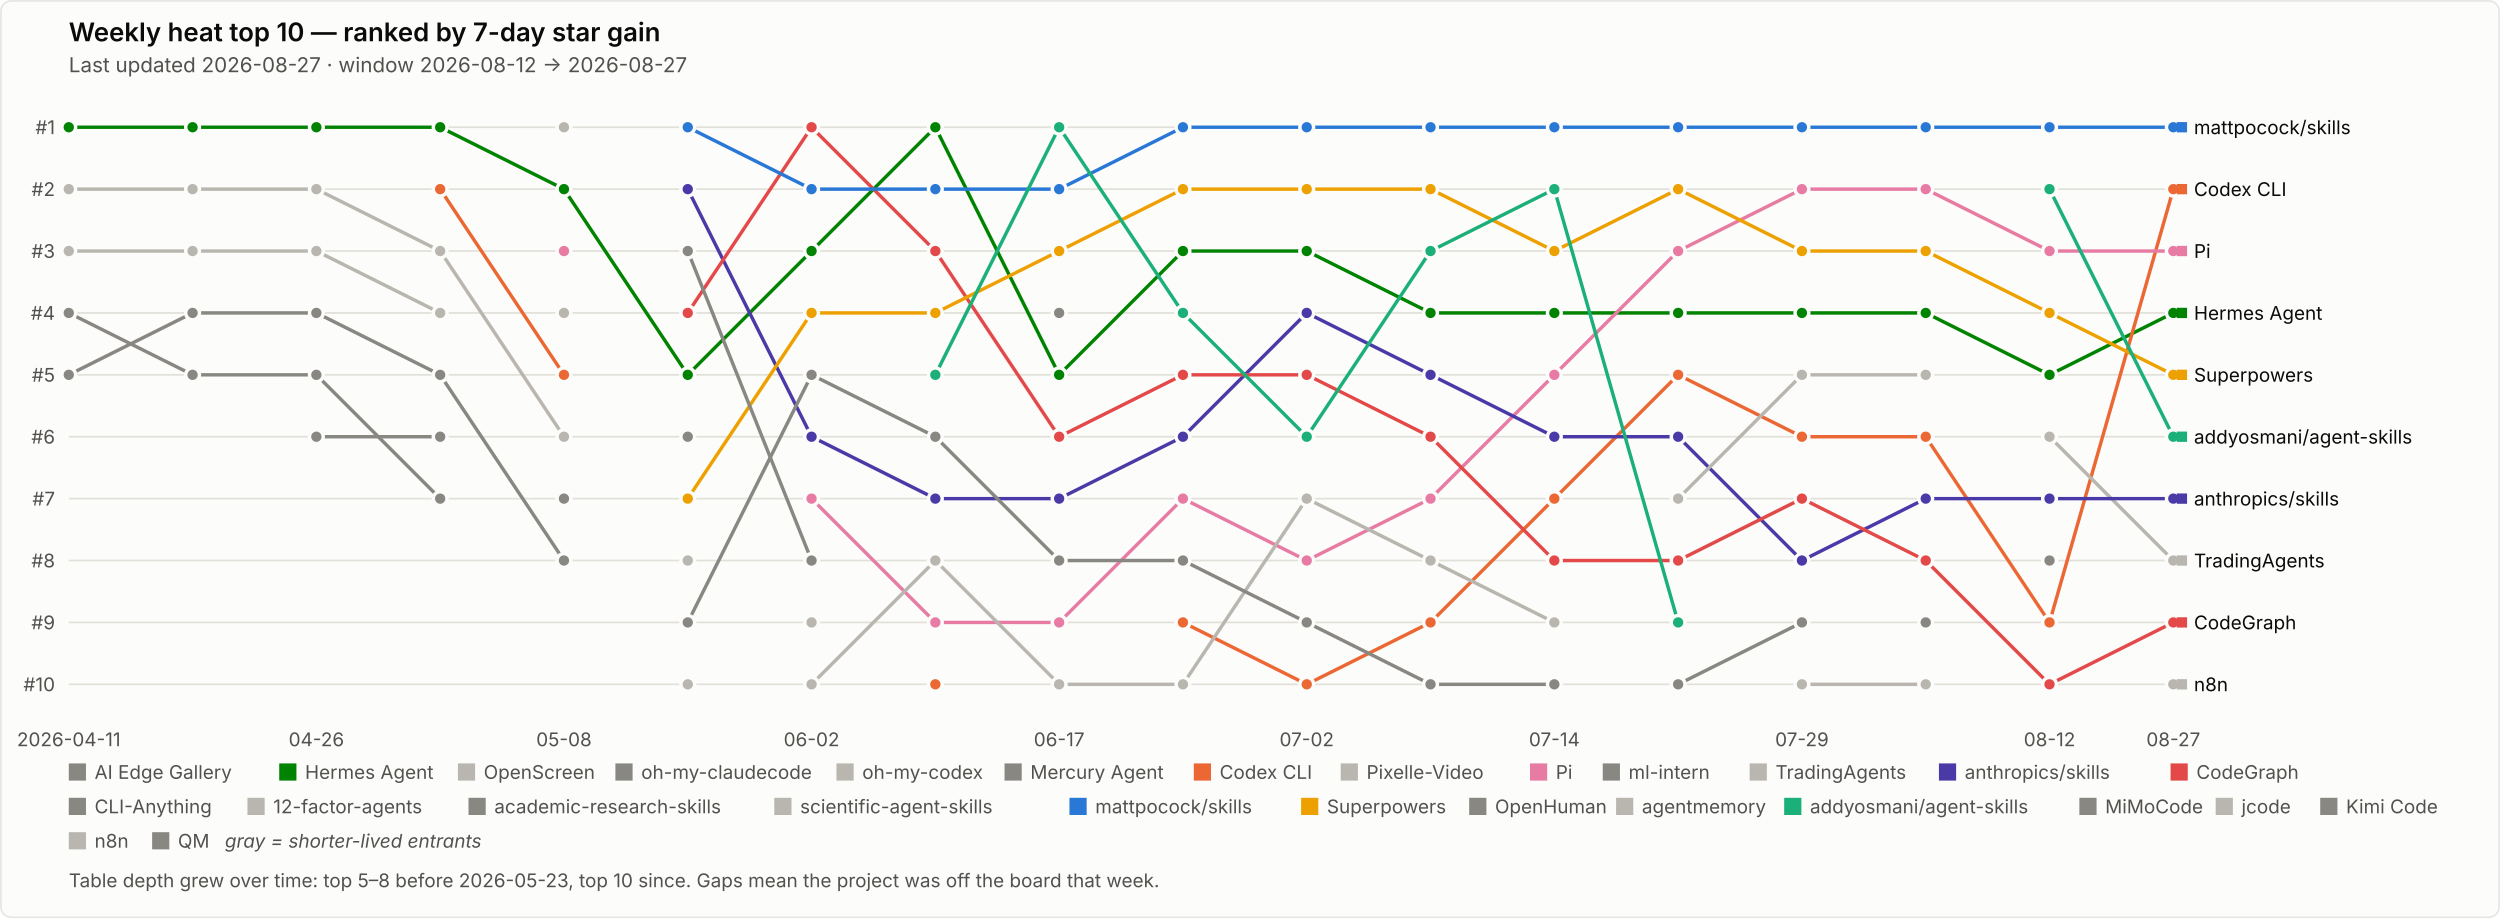
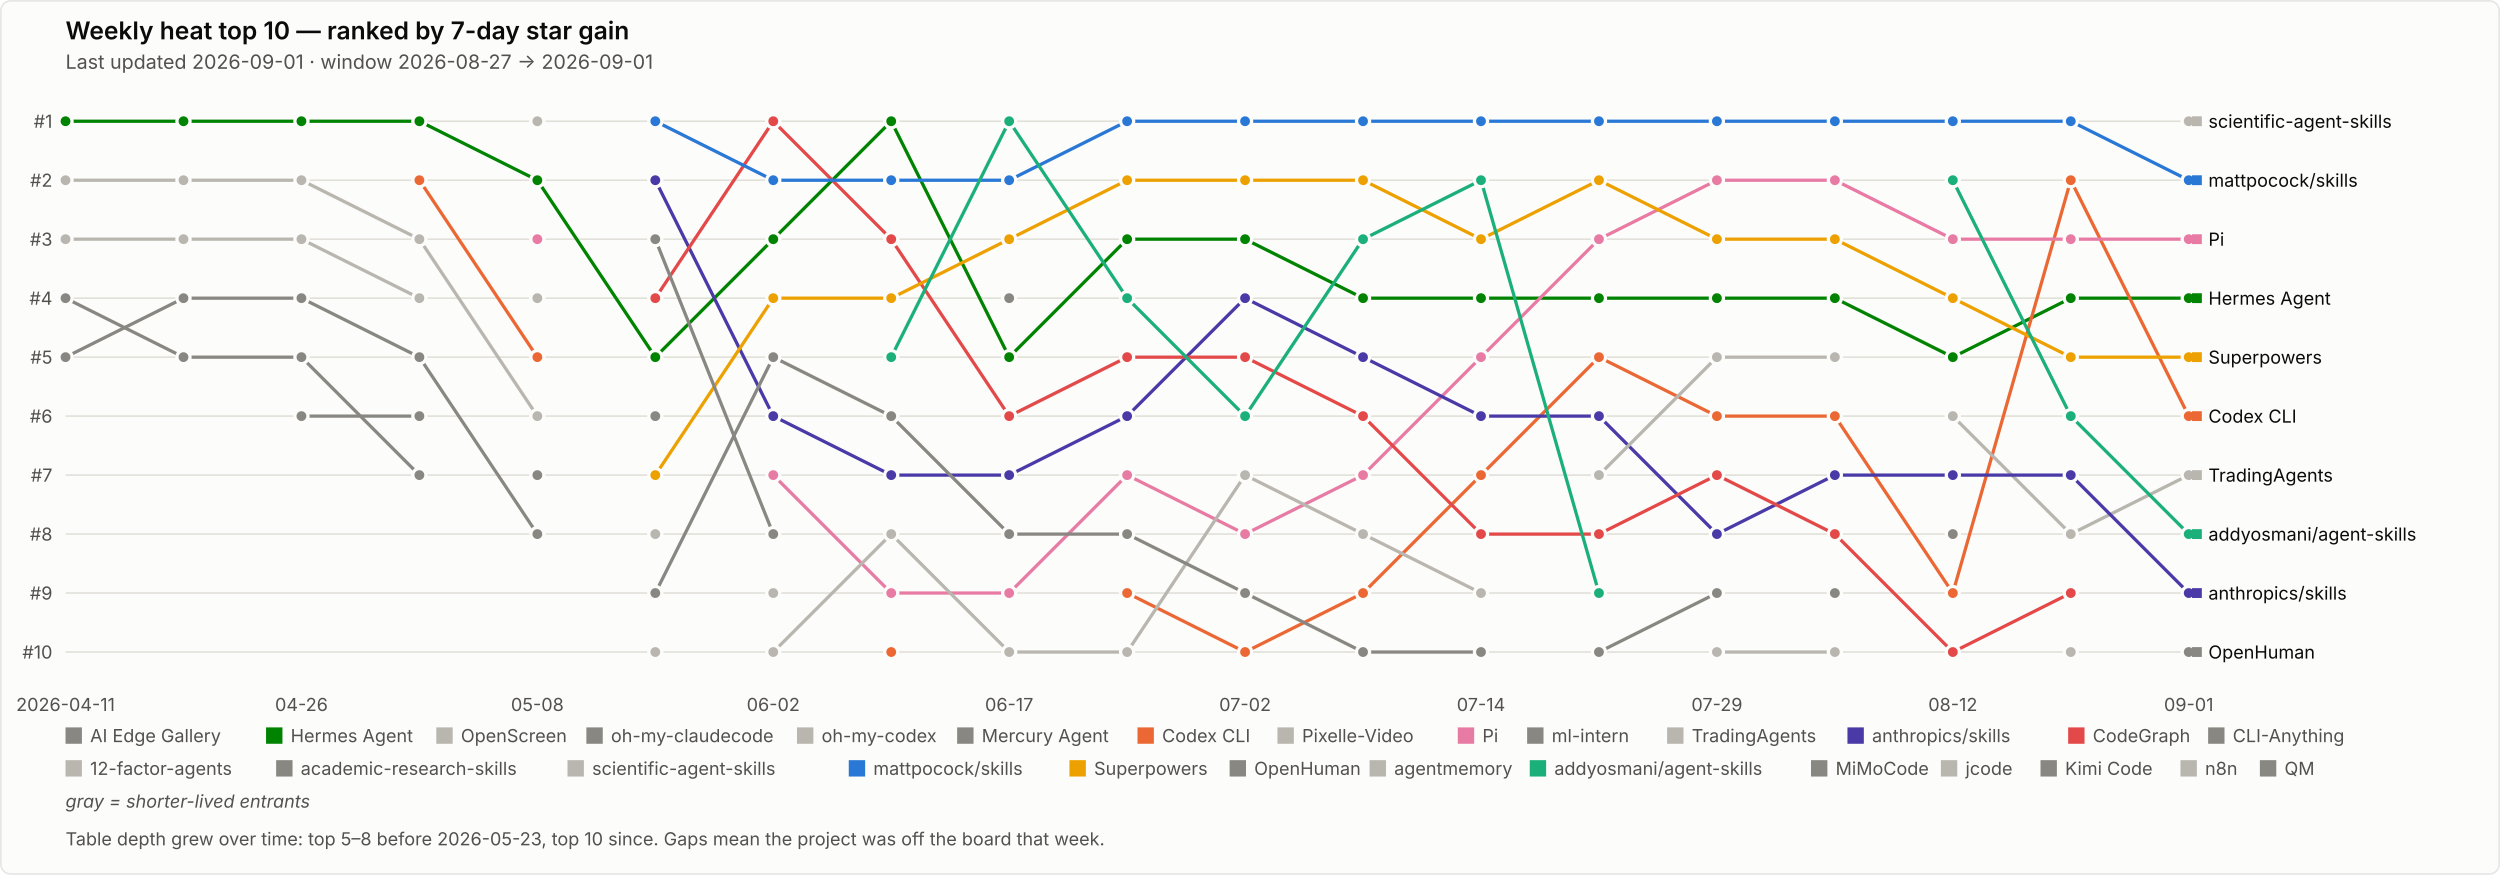
- <svg xmlns="http://www.w3.org/2000/svg" width="1454" height="534" viewBox="0 0 1454 534" font-family="system-ui, -apple-system, sans-serif">
-   <rect x="0.5" y="0.5" width="1453" height="533" fill="#fcfcfb" stroke="rgba(11,11,11,0.10)" rx="6" />
+ <svg xmlns="http://www.w3.org/2000/svg" width="1526" height="534" viewBox="0 0 1526 534" font-family="system-ui, -apple-system, sans-serif">
+   <rect x="0.5" y="0.5" width="1525" height="533" fill="#fcfcfb" stroke="rgba(11,11,11,0.10)" rx="6" />
  <text x="40" y="24" font-size="15" font-weight="600" fill="#0b0b0b">Weekly heat top 10 — ranked by 7-day star gain</text>
-   <text x="40" y="42" font-size="12" fill="#52514e">Last updated 2026-08-27 · window 2026-08-12 → 2026-08-27</text>
-   <line x1="40" y1="74.0" x2="1264" y2="74.0" stroke="#e1e0d9" stroke-width="1" />
+   <text x="40" y="42" font-size="12" fill="#52514e">Last updated 2026-09-01 · window 2026-08-27 → 2026-09-01</text>
+   <line x1="40" y1="74.0" x2="1336" y2="74.0" stroke="#e1e0d9" stroke-width="1" />
  <text x="32" y="78.0" font-size="11" fill="#52514e" text-anchor="end">#1</text>
-   <line x1="40" y1="110.0" x2="1264" y2="110.0" stroke="#e1e0d9" stroke-width="1" />
+   <line x1="40" y1="110.0" x2="1336" y2="110.0" stroke="#e1e0d9" stroke-width="1" />
  <text x="32" y="114.0" font-size="11" fill="#52514e" text-anchor="end">#2</text>
-   <line x1="40" y1="146.0" x2="1264" y2="146.0" stroke="#e1e0d9" stroke-width="1" />
+   <line x1="40" y1="146.0" x2="1336" y2="146.0" stroke="#e1e0d9" stroke-width="1" />
  <text x="32" y="150.0" font-size="11" fill="#52514e" text-anchor="end">#3</text>
-   <line x1="40" y1="182.0" x2="1264" y2="182.0" stroke="#e1e0d9" stroke-width="1" />
+   <line x1="40" y1="182.0" x2="1336" y2="182.0" stroke="#e1e0d9" stroke-width="1" />
  <text x="32" y="186.0" font-size="11" fill="#52514e" text-anchor="end">#4</text>
-   <line x1="40" y1="218.0" x2="1264" y2="218.0" stroke="#e1e0d9" stroke-width="1" />
+   <line x1="40" y1="218.0" x2="1336" y2="218.0" stroke="#e1e0d9" stroke-width="1" />
  <text x="32" y="222.0" font-size="11" fill="#52514e" text-anchor="end">#5</text>
-   <line x1="40" y1="254.0" x2="1264" y2="254.0" stroke="#e1e0d9" stroke-width="1" />
+   <line x1="40" y1="254.0" x2="1336" y2="254.0" stroke="#e1e0d9" stroke-width="1" />
  <text x="32" y="258.0" font-size="11" fill="#52514e" text-anchor="end">#6</text>
-   <line x1="40" y1="290.0" x2="1264" y2="290.0" stroke="#e1e0d9" stroke-width="1" />
+   <line x1="40" y1="290.0" x2="1336" y2="290.0" stroke="#e1e0d9" stroke-width="1" />
  <text x="32" y="294.0" font-size="11" fill="#52514e" text-anchor="end">#7</text>
-   <line x1="40" y1="326.0" x2="1264" y2="326.0" stroke="#e1e0d9" stroke-width="1" />
+   <line x1="40" y1="326.0" x2="1336" y2="326.0" stroke="#e1e0d9" stroke-width="1" />
  <text x="32" y="330.0" font-size="11" fill="#52514e" text-anchor="end">#8</text>
-   <line x1="40" y1="362.0" x2="1264" y2="362.0" stroke="#e1e0d9" stroke-width="1" />
+   <line x1="40" y1="362.0" x2="1336" y2="362.0" stroke="#e1e0d9" stroke-width="1" />
  <text x="32" y="366.0" font-size="11" fill="#52514e" text-anchor="end">#9</text>
-   <line x1="40" y1="398.0" x2="1264" y2="398.0" stroke="#e1e0d9" stroke-width="1" />
+   <line x1="40" y1="398.0" x2="1336" y2="398.0" stroke="#e1e0d9" stroke-width="1" />
  <text x="32" y="402.0" font-size="11" fill="#52514e" text-anchor="end">#10</text>
  <text x="40" y="434" font-size="11" fill="#52514e" text-anchor="middle">2026-04-11</text>
  <text x="184" y="434" font-size="11" fill="#52514e" text-anchor="middle">04-26</text>
  <text x="328" y="434" font-size="11" fill="#52514e" text-anchor="middle">05-08</text>
  <text x="472" y="434" font-size="11" fill="#52514e" text-anchor="middle">06-02</text>
  <text x="616" y="434" font-size="11" fill="#52514e" text-anchor="middle">06-17</text>
  <text x="760" y="434" font-size="11" fill="#52514e" text-anchor="middle">07-02</text>
  <text x="904" y="434" font-size="11" fill="#52514e" text-anchor="middle">07-14</text>
  <text x="1048" y="434" font-size="11" fill="#52514e" text-anchor="middle">07-29</text>
  <text x="1192" y="434" font-size="11" fill="#52514e" text-anchor="middle">08-12</text>
-   <text x="1264" y="434" font-size="11" fill="#52514e" text-anchor="middle">08-27</text>
+   <text x="1336" y="434" font-size="11" fill="#52514e" text-anchor="middle">09-01</text>
  <polyline points="40,182.0 112,218.0 184,218.0 256,290.0" fill="none" stroke="#898781" stroke-width="2" stroke-linecap="round" stroke-linejoin="round" />
  <circle cx="40" cy="182.0" r="4" fill="#898781" stroke="#fcfcfb" stroke-width="2" />
  <circle cx="112" cy="218.0" r="4" fill="#898781" stroke="#fcfcfb" stroke-width="2" />
  <circle cx="184" cy="218.0" r="4" fill="#898781" stroke="#fcfcfb" stroke-width="2" />
  <circle cx="256" cy="290.0" r="4" fill="#898781" stroke="#fcfcfb" stroke-width="2" />
-   <polyline points="40,74.0 112,74.0 184,74.0 256,74.0 328,110.0 400,218.0 472,146.0 544,74.0 616,218.0 688,146.0 760,146.0 832,182.0 904,182.0 976,182.0 1048,182.0 1120,182.0 1192,218.0 1264,182.0" fill="none" stroke="#008300" stroke-width="2" stroke-linecap="round" stroke-linejoin="round" />
+   <polyline points="40,74.0 112,74.0 184,74.0 256,74.0 328,110.0 400,218.0 472,146.0 544,74.0 616,218.0 688,146.0 760,146.0 832,182.0 904,182.0 976,182.0 1048,182.0 1120,182.0 1192,218.0 1264,182.0 1336,182.0" fill="none" stroke="#008300" stroke-width="2" stroke-linecap="round" stroke-linejoin="round" />
  <circle cx="40" cy="74.0" r="4" fill="#008300" stroke="#fcfcfb" stroke-width="2" />
  <circle cx="112" cy="74.0" r="4" fill="#008300" stroke="#fcfcfb" stroke-width="2" />
  <circle cx="184" cy="74.0" r="4" fill="#008300" stroke="#fcfcfb" stroke-width="2" />
  <circle cx="256" cy="74.0" r="4" fill="#008300" stroke="#fcfcfb" stroke-width="2" />
  <circle cx="328" cy="110.0" r="4" fill="#008300" stroke="#fcfcfb" stroke-width="2" />
  <circle cx="400" cy="218.0" r="4" fill="#008300" stroke="#fcfcfb" stroke-width="2" />
  <circle cx="472" cy="146.0" r="4" fill="#008300" stroke="#fcfcfb" stroke-width="2" />
  <circle cx="544" cy="74.0" r="4" fill="#008300" stroke="#fcfcfb" stroke-width="2" />
  <circle cx="616" cy="218.0" r="4" fill="#008300" stroke="#fcfcfb" stroke-width="2" />
  <circle cx="688" cy="146.0" r="4" fill="#008300" stroke="#fcfcfb" stroke-width="2" />
  <circle cx="760" cy="146.0" r="4" fill="#008300" stroke="#fcfcfb" stroke-width="2" />
  <circle cx="832" cy="182.0" r="4" fill="#008300" stroke="#fcfcfb" stroke-width="2" />
  <circle cx="904" cy="182.0" r="4" fill="#008300" stroke="#fcfcfb" stroke-width="2" />
  <circle cx="976" cy="182.0" r="4" fill="#008300" stroke="#fcfcfb" stroke-width="2" />
  <circle cx="1048" cy="182.0" r="4" fill="#008300" stroke="#fcfcfb" stroke-width="2" />
  <circle cx="1120" cy="182.0" r="4" fill="#008300" stroke="#fcfcfb" stroke-width="2" />
  <circle cx="1192" cy="218.0" r="4" fill="#008300" stroke="#fcfcfb" stroke-width="2" />
  <circle cx="1264" cy="182.0" r="4" fill="#008300" stroke="#fcfcfb" stroke-width="2" />
+   <circle cx="1336" cy="182.0" r="4" fill="#008300" stroke="#fcfcfb" stroke-width="2" />
  <polyline points="40,110.0 112,110.0 184,110.0 256,146.0 328,254.0" fill="none" stroke="#b8b6ae" stroke-width="2" stroke-linecap="round" stroke-linejoin="round" />
  <circle cx="40" cy="110.0" r="4" fill="#b8b6ae" stroke="#fcfcfb" stroke-width="2" />
  <circle cx="112" cy="110.0" r="4" fill="#b8b6ae" stroke="#fcfcfb" stroke-width="2" />
  <circle cx="184" cy="110.0" r="4" fill="#b8b6ae" stroke="#fcfcfb" stroke-width="2" />
  <circle cx="256" cy="146.0" r="4" fill="#b8b6ae" stroke="#fcfcfb" stroke-width="2" />
  <circle cx="328" cy="254.0" r="4" fill="#b8b6ae" stroke="#fcfcfb" stroke-width="2" />
  <polyline points="40,218.0 112,182.0 184,182.0 256,218.0 328,326.0" fill="none" stroke="#898781" stroke-width="2" stroke-linecap="round" stroke-linejoin="round" />
  <circle cx="40" cy="218.0" r="4" fill="#898781" stroke="#fcfcfb" stroke-width="2" />
  <circle cx="112" cy="182.0" r="4" fill="#898781" stroke="#fcfcfb" stroke-width="2" />
  <circle cx="184" cy="182.0" r="4" fill="#898781" stroke="#fcfcfb" stroke-width="2" />
  <circle cx="256" cy="218.0" r="4" fill="#898781" stroke="#fcfcfb" stroke-width="2" />
  <circle cx="328" cy="326.0" r="4" fill="#898781" stroke="#fcfcfb" stroke-width="2" />
  <polyline points="40,146.0 112,146.0 184,146.0 256,182.0" fill="none" stroke="#b8b6ae" stroke-width="2" stroke-linecap="round" stroke-linejoin="round" />
  <circle cx="40" cy="146.0" r="4" fill="#b8b6ae" stroke="#fcfcfb" stroke-width="2" />
  <circle cx="112" cy="146.0" r="4" fill="#b8b6ae" stroke="#fcfcfb" stroke-width="2" />
  <circle cx="184" cy="146.0" r="4" fill="#b8b6ae" stroke="#fcfcfb" stroke-width="2" />
  <circle cx="256" cy="182.0" r="4" fill="#b8b6ae" stroke="#fcfcfb" stroke-width="2" />
  <polyline points="184,254.0 256,254.0" fill="none" stroke="#898781" stroke-width="2" stroke-linecap="round" stroke-linejoin="round" />
  <circle cx="184" cy="254.0" r="4" fill="#898781" stroke="#fcfcfb" stroke-width="2" />
  <circle cx="256" cy="254.0" r="4" fill="#898781" stroke="#fcfcfb" stroke-width="2" />
  <polyline points="256,110.0 328,218.0" fill="none" stroke="#eb6834" stroke-width="2" stroke-linecap="round" stroke-linejoin="round" />
  <circle cx="256" cy="110.0" r="4" fill="#eb6834" stroke="#fcfcfb" stroke-width="2" />
  <circle cx="328" cy="218.0" r="4" fill="#eb6834" stroke="#fcfcfb" stroke-width="2" />
  <circle cx="544" cy="398.0" r="4" fill="#eb6834" stroke="#fcfcfb" stroke-width="2" />
-   <polyline points="688,362.0 760,398.0 832,362.0 904,290.0 976,218.0 1048,254.0 1120,254.0 1192,362.0 1264,110.0" fill="none" stroke="#eb6834" stroke-width="2" stroke-linecap="round" stroke-linejoin="round" />
+   <polyline points="688,362.0 760,398.0 832,362.0 904,290.0 976,218.0 1048,254.0 1120,254.0 1192,362.0 1264,110.0 1336,254.0" fill="none" stroke="#eb6834" stroke-width="2" stroke-linecap="round" stroke-linejoin="round" />
  <circle cx="688" cy="362.0" r="4" fill="#eb6834" stroke="#fcfcfb" stroke-width="2" />
  <circle cx="760" cy="398.0" r="4" fill="#eb6834" stroke="#fcfcfb" stroke-width="2" />
  <circle cx="832" cy="362.0" r="4" fill="#eb6834" stroke="#fcfcfb" stroke-width="2" />
  <circle cx="904" cy="290.0" r="4" fill="#eb6834" stroke="#fcfcfb" stroke-width="2" />
  <circle cx="976" cy="218.0" r="4" fill="#eb6834" stroke="#fcfcfb" stroke-width="2" />
  <circle cx="1048" cy="254.0" r="4" fill="#eb6834" stroke="#fcfcfb" stroke-width="2" />
  <circle cx="1120" cy="254.0" r="4" fill="#eb6834" stroke="#fcfcfb" stroke-width="2" />
  <circle cx="1192" cy="362.0" r="4" fill="#eb6834" stroke="#fcfcfb" stroke-width="2" />
  <circle cx="1264" cy="110.0" r="4" fill="#eb6834" stroke="#fcfcfb" stroke-width="2" />
+   <circle cx="1336" cy="254.0" r="4" fill="#eb6834" stroke="#fcfcfb" stroke-width="2" />
  <circle cx="328" cy="182.0" r="4" fill="#b8b6ae" stroke="#fcfcfb" stroke-width="2" />
  <circle cx="328" cy="146.0" r="4" fill="#e87ba4" stroke="#fcfcfb" stroke-width="2" />
-   <polyline points="472,290.0 544,362.0 616,362.0 688,290.0 760,326.0 832,290.0 904,218.0 976,146.0 1048,110.0 1120,110.0 1192,146.0 1264,146.0" fill="none" stroke="#e87ba4" stroke-width="2" stroke-linecap="round" stroke-linejoin="round" />
+   <polyline points="472,290.0 544,362.0 616,362.0 688,290.0 760,326.0 832,290.0 904,218.0 976,146.0 1048,110.0 1120,110.0 1192,146.0 1264,146.0 1336,146.0" fill="none" stroke="#e87ba4" stroke-width="2" stroke-linecap="round" stroke-linejoin="round" />
  <circle cx="472" cy="290.0" r="4" fill="#e87ba4" stroke="#fcfcfb" stroke-width="2" />
  <circle cx="544" cy="362.0" r="4" fill="#e87ba4" stroke="#fcfcfb" stroke-width="2" />
  <circle cx="616" cy="362.0" r="4" fill="#e87ba4" stroke="#fcfcfb" stroke-width="2" />
  <circle cx="688" cy="290.0" r="4" fill="#e87ba4" stroke="#fcfcfb" stroke-width="2" />
  <circle cx="760" cy="326.0" r="4" fill="#e87ba4" stroke="#fcfcfb" stroke-width="2" />
  <circle cx="832" cy="290.0" r="4" fill="#e87ba4" stroke="#fcfcfb" stroke-width="2" />
  <circle cx="904" cy="218.0" r="4" fill="#e87ba4" stroke="#fcfcfb" stroke-width="2" />
  <circle cx="976" cy="146.0" r="4" fill="#e87ba4" stroke="#fcfcfb" stroke-width="2" />
  <circle cx="1048" cy="110.0" r="4" fill="#e87ba4" stroke="#fcfcfb" stroke-width="2" />
  <circle cx="1120" cy="110.0" r="4" fill="#e87ba4" stroke="#fcfcfb" stroke-width="2" />
  <circle cx="1192" cy="146.0" r="4" fill="#e87ba4" stroke="#fcfcfb" stroke-width="2" />
  <circle cx="1264" cy="146.0" r="4" fill="#e87ba4" stroke="#fcfcfb" stroke-width="2" />
+   <circle cx="1336" cy="146.0" r="4" fill="#e87ba4" stroke="#fcfcfb" stroke-width="2" />
  <circle cx="328" cy="290.0" r="4" fill="#898781" stroke="#fcfcfb" stroke-width="2" />
  <circle cx="328" cy="74.0" r="4" fill="#b8b6ae" stroke="#fcfcfb" stroke-width="2" />
  <polyline points="472,398.0 544,326.0 616,398.0 688,398.0 760,290.0 832,326.0 904,362.0" fill="none" stroke="#b8b6ae" stroke-width="2" stroke-linecap="round" stroke-linejoin="round" />
  <circle cx="472" cy="398.0" r="4" fill="#b8b6ae" stroke="#fcfcfb" stroke-width="2" />
  <circle cx="544" cy="326.0" r="4" fill="#b8b6ae" stroke="#fcfcfb" stroke-width="2" />
  <circle cx="616" cy="398.0" r="4" fill="#b8b6ae" stroke="#fcfcfb" stroke-width="2" />
  <circle cx="688" cy="398.0" r="4" fill="#b8b6ae" stroke="#fcfcfb" stroke-width="2" />
  <circle cx="760" cy="290.0" r="4" fill="#b8b6ae" stroke="#fcfcfb" stroke-width="2" />
  <circle cx="832" cy="326.0" r="4" fill="#b8b6ae" stroke="#fcfcfb" stroke-width="2" />
  <circle cx="904" cy="362.0" r="4" fill="#b8b6ae" stroke="#fcfcfb" stroke-width="2" />
-   <polyline points="1192,254.0 1264,326.0" fill="none" stroke="#b8b6ae" stroke-width="2" stroke-linecap="round" stroke-linejoin="round" />
+   <polyline points="1192,254.0 1264,326.0 1336,290.0" fill="none" stroke="#b8b6ae" stroke-width="2" stroke-linecap="round" stroke-linejoin="round" />
  <circle cx="1192" cy="254.0" r="4" fill="#b8b6ae" stroke="#fcfcfb" stroke-width="2" />
  <circle cx="1264" cy="326.0" r="4" fill="#b8b6ae" stroke="#fcfcfb" stroke-width="2" />
-   <polyline points="400,110.0 472,254.0 544,290.0 616,290.0 688,254.0 760,182.0 832,218.0 904,254.0 976,254.0 1048,326.0 1120,290.0 1192,290.0 1264,290.0" fill="none" stroke="#4a3aa7" stroke-width="2" stroke-linecap="round" stroke-linejoin="round" />
+   <circle cx="1336" cy="290.0" r="4" fill="#b8b6ae" stroke="#fcfcfb" stroke-width="2" />
+   <polyline points="400,110.0 472,254.0 544,290.0 616,290.0 688,254.0 760,182.0 832,218.0 904,254.0 976,254.0 1048,326.0 1120,290.0 1192,290.0 1264,290.0 1336,362.0" fill="none" stroke="#4a3aa7" stroke-width="2" stroke-linecap="round" stroke-linejoin="round" />
  <circle cx="400" cy="110.0" r="4" fill="#4a3aa7" stroke="#fcfcfb" stroke-width="2" />
  <circle cx="472" cy="254.0" r="4" fill="#4a3aa7" stroke="#fcfcfb" stroke-width="2" />
  <circle cx="544" cy="290.0" r="4" fill="#4a3aa7" stroke="#fcfcfb" stroke-width="2" />
  <circle cx="616" cy="290.0" r="4" fill="#4a3aa7" stroke="#fcfcfb" stroke-width="2" />
  <circle cx="688" cy="254.0" r="4" fill="#4a3aa7" stroke="#fcfcfb" stroke-width="2" />
  <circle cx="760" cy="182.0" r="4" fill="#4a3aa7" stroke="#fcfcfb" stroke-width="2" />
  <circle cx="832" cy="218.0" r="4" fill="#4a3aa7" stroke="#fcfcfb" stroke-width="2" />
  <circle cx="904" cy="254.0" r="4" fill="#4a3aa7" stroke="#fcfcfb" stroke-width="2" />
  <circle cx="976" cy="254.0" r="4" fill="#4a3aa7" stroke="#fcfcfb" stroke-width="2" />
  <circle cx="1048" cy="326.0" r="4" fill="#4a3aa7" stroke="#fcfcfb" stroke-width="2" />
  <circle cx="1120" cy="290.0" r="4" fill="#4a3aa7" stroke="#fcfcfb" stroke-width="2" />
  <circle cx="1192" cy="290.0" r="4" fill="#4a3aa7" stroke="#fcfcfb" stroke-width="2" />
  <circle cx="1264" cy="290.0" r="4" fill="#4a3aa7" stroke="#fcfcfb" stroke-width="2" />
+   <circle cx="1336" cy="362.0" r="4" fill="#4a3aa7" stroke="#fcfcfb" stroke-width="2" />
  <polyline points="400,182.0 472,74.0 544,146.0 616,254.0 688,218.0 760,218.0 832,254.0 904,326.0 976,326.0 1048,290.0 1120,326.0 1192,398.0 1264,362.0" fill="none" stroke="#e34948" stroke-width="2" stroke-linecap="round" stroke-linejoin="round" />
  <circle cx="400" cy="182.0" r="4" fill="#e34948" stroke="#fcfcfb" stroke-width="2" />
  <circle cx="472" cy="74.0" r="4" fill="#e34948" stroke="#fcfcfb" stroke-width="2" />
  <circle cx="544" cy="146.0" r="4" fill="#e34948" stroke="#fcfcfb" stroke-width="2" />
  <circle cx="616" cy="254.0" r="4" fill="#e34948" stroke="#fcfcfb" stroke-width="2" />
  <circle cx="688" cy="218.0" r="4" fill="#e34948" stroke="#fcfcfb" stroke-width="2" />
  <circle cx="760" cy="218.0" r="4" fill="#e34948" stroke="#fcfcfb" stroke-width="2" />
  <circle cx="832" cy="254.0" r="4" fill="#e34948" stroke="#fcfcfb" stroke-width="2" />
  <circle cx="904" cy="326.0" r="4" fill="#e34948" stroke="#fcfcfb" stroke-width="2" />
  <circle cx="976" cy="326.0" r="4" fill="#e34948" stroke="#fcfcfb" stroke-width="2" />
  <circle cx="1048" cy="290.0" r="4" fill="#e34948" stroke="#fcfcfb" stroke-width="2" />
  <circle cx="1120" cy="326.0" r="4" fill="#e34948" stroke="#fcfcfb" stroke-width="2" />
  <circle cx="1192" cy="398.0" r="4" fill="#e34948" stroke="#fcfcfb" stroke-width="2" />
  <circle cx="1264" cy="362.0" r="4" fill="#e34948" stroke="#fcfcfb" stroke-width="2" />
  <circle cx="400" cy="254.0" r="4" fill="#898781" stroke="#fcfcfb" stroke-width="2" />
  <circle cx="400" cy="398.0" r="4" fill="#b8b6ae" stroke="#fcfcfb" stroke-width="2" />
  <polyline points="400,362.0 472,218.0 544,254.0 616,326.0 688,326.0 760,362.0 832,398.0 904,398.0" fill="none" stroke="#898781" stroke-width="2" stroke-linecap="round" stroke-linejoin="round" />
  <circle cx="400" cy="362.0" r="4" fill="#898781" stroke="#fcfcfb" stroke-width="2" />
  <circle cx="472" cy="218.0" r="4" fill="#898781" stroke="#fcfcfb" stroke-width="2" />
  <circle cx="544" cy="254.0" r="4" fill="#898781" stroke="#fcfcfb" stroke-width="2" />
  <circle cx="616" cy="326.0" r="4" fill="#898781" stroke="#fcfcfb" stroke-width="2" />
  <circle cx="688" cy="326.0" r="4" fill="#898781" stroke="#fcfcfb" stroke-width="2" />
  <circle cx="760" cy="362.0" r="4" fill="#898781" stroke="#fcfcfb" stroke-width="2" />
  <circle cx="832" cy="398.0" r="4" fill="#898781" stroke="#fcfcfb" stroke-width="2" />
  <circle cx="904" cy="398.0" r="4" fill="#898781" stroke="#fcfcfb" stroke-width="2" />
  <circle cx="1120" cy="362.0" r="4" fill="#898781" stroke="#fcfcfb" stroke-width="2" />
  <circle cx="400" cy="326.0" r="4" fill="#b8b6ae" stroke="#fcfcfb" stroke-width="2" />
-   <polyline points="400,74.0 472,110.0 544,110.0 616,110.0 688,74.0 760,74.0 832,74.0 904,74.0 976,74.0 1048,74.0 1120,74.0 1192,74.0 1264,74.0" fill="none" stroke="#2a78d6" stroke-width="2" stroke-linecap="round" stroke-linejoin="round" />
+   <circle cx="1336" cy="74.0" r="4" fill="#b8b6ae" stroke="#fcfcfb" stroke-width="2" />
+   <polyline points="400,74.0 472,110.0 544,110.0 616,110.0 688,74.0 760,74.0 832,74.0 904,74.0 976,74.0 1048,74.0 1120,74.0 1192,74.0 1264,74.0 1336,110.0" fill="none" stroke="#2a78d6" stroke-width="2" stroke-linecap="round" stroke-linejoin="round" />
  <circle cx="400" cy="74.0" r="4" fill="#2a78d6" stroke="#fcfcfb" stroke-width="2" />
  <circle cx="472" cy="110.0" r="4" fill="#2a78d6" stroke="#fcfcfb" stroke-width="2" />
  <circle cx="544" cy="110.0" r="4" fill="#2a78d6" stroke="#fcfcfb" stroke-width="2" />
  <circle cx="616" cy="110.0" r="4" fill="#2a78d6" stroke="#fcfcfb" stroke-width="2" />
  <circle cx="688" cy="74.0" r="4" fill="#2a78d6" stroke="#fcfcfb" stroke-width="2" />
  <circle cx="760" cy="74.0" r="4" fill="#2a78d6" stroke="#fcfcfb" stroke-width="2" />
  <circle cx="832" cy="74.0" r="4" fill="#2a78d6" stroke="#fcfcfb" stroke-width="2" />
  <circle cx="904" cy="74.0" r="4" fill="#2a78d6" stroke="#fcfcfb" stroke-width="2" />
  <circle cx="976" cy="74.0" r="4" fill="#2a78d6" stroke="#fcfcfb" stroke-width="2" />
  <circle cx="1048" cy="74.0" r="4" fill="#2a78d6" stroke="#fcfcfb" stroke-width="2" />
  <circle cx="1120" cy="74.0" r="4" fill="#2a78d6" stroke="#fcfcfb" stroke-width="2" />
  <circle cx="1192" cy="74.0" r="4" fill="#2a78d6" stroke="#fcfcfb" stroke-width="2" />
  <circle cx="1264" cy="74.0" r="4" fill="#2a78d6" stroke="#fcfcfb" stroke-width="2" />
-   <polyline points="400,290.0 472,182.0 544,182.0 616,146.0 688,110.0 760,110.0 832,110.0 904,146.0 976,110.0 1048,146.0 1120,146.0 1192,182.0 1264,218.0" fill="none" stroke="#eda100" stroke-width="2" stroke-linecap="round" stroke-linejoin="round" />
+   <circle cx="1336" cy="110.0" r="4" fill="#2a78d6" stroke="#fcfcfb" stroke-width="2" />
+   <polyline points="400,290.0 472,182.0 544,182.0 616,146.0 688,110.0 760,110.0 832,110.0 904,146.0 976,110.0 1048,146.0 1120,146.0 1192,182.0 1264,218.0 1336,218.0" fill="none" stroke="#eda100" stroke-width="2" stroke-linecap="round" stroke-linejoin="round" />
  <circle cx="400" cy="290.0" r="4" fill="#eda100" stroke="#fcfcfb" stroke-width="2" />
  <circle cx="472" cy="182.0" r="4" fill="#eda100" stroke="#fcfcfb" stroke-width="2" />
  <circle cx="544" cy="182.0" r="4" fill="#eda100" stroke="#fcfcfb" stroke-width="2" />
  <circle cx="616" cy="146.0" r="4" fill="#eda100" stroke="#fcfcfb" stroke-width="2" />
  <circle cx="688" cy="110.0" r="4" fill="#eda100" stroke="#fcfcfb" stroke-width="2" />
  <circle cx="760" cy="110.0" r="4" fill="#eda100" stroke="#fcfcfb" stroke-width="2" />
  <circle cx="832" cy="110.0" r="4" fill="#eda100" stroke="#fcfcfb" stroke-width="2" />
  <circle cx="904" cy="146.0" r="4" fill="#eda100" stroke="#fcfcfb" stroke-width="2" />
  <circle cx="976" cy="110.0" r="4" fill="#eda100" stroke="#fcfcfb" stroke-width="2" />
  <circle cx="1048" cy="146.0" r="4" fill="#eda100" stroke="#fcfcfb" stroke-width="2" />
  <circle cx="1120" cy="146.0" r="4" fill="#eda100" stroke="#fcfcfb" stroke-width="2" />
  <circle cx="1192" cy="182.0" r="4" fill="#eda100" stroke="#fcfcfb" stroke-width="2" />
  <circle cx="1264" cy="218.0" r="4" fill="#eda100" stroke="#fcfcfb" stroke-width="2" />
+   <circle cx="1336" cy="218.0" r="4" fill="#eda100" stroke="#fcfcfb" stroke-width="2" />
  <polyline points="400,146.0 472,326.0" fill="none" stroke="#898781" stroke-width="2" stroke-linecap="round" stroke-linejoin="round" />
  <circle cx="400" cy="146.0" r="4" fill="#898781" stroke="#fcfcfb" stroke-width="2" />
  <circle cx="472" cy="326.0" r="4" fill="#898781" stroke="#fcfcfb" stroke-width="2" />
+   <circle cx="1336" cy="398.0" r="4" fill="#898781" stroke="#fcfcfb" stroke-width="2" />
  <circle cx="472" cy="362.0" r="4" fill="#b8b6ae" stroke="#fcfcfb" stroke-width="2" />
  <polyline points="544,218.0 616,74.0 688,182.0 760,254.0 832,146.0 904,110.0 976,362.0" fill="none" stroke="#1baf7a" stroke-width="2" stroke-linecap="round" stroke-linejoin="round" />
  <circle cx="544" cy="218.0" r="4" fill="#1baf7a" stroke="#fcfcfb" stroke-width="2" />
  <circle cx="616" cy="74.0" r="4" fill="#1baf7a" stroke="#fcfcfb" stroke-width="2" />
  <circle cx="688" cy="182.0" r="4" fill="#1baf7a" stroke="#fcfcfb" stroke-width="2" />
  <circle cx="760" cy="254.0" r="4" fill="#1baf7a" stroke="#fcfcfb" stroke-width="2" />
  <circle cx="832" cy="146.0" r="4" fill="#1baf7a" stroke="#fcfcfb" stroke-width="2" />
  <circle cx="904" cy="110.0" r="4" fill="#1baf7a" stroke="#fcfcfb" stroke-width="2" />
  <circle cx="976" cy="362.0" r="4" fill="#1baf7a" stroke="#fcfcfb" stroke-width="2" />
-   <polyline points="1192,110.0 1264,254.0" fill="none" stroke="#1baf7a" stroke-width="2" stroke-linecap="round" stroke-linejoin="round" />
+   <polyline points="1192,110.0 1264,254.0 1336,326.0" fill="none" stroke="#1baf7a" stroke-width="2" stroke-linecap="round" stroke-linejoin="round" />
  <circle cx="1192" cy="110.0" r="4" fill="#1baf7a" stroke="#fcfcfb" stroke-width="2" />
  <circle cx="1264" cy="254.0" r="4" fill="#1baf7a" stroke="#fcfcfb" stroke-width="2" />
+   <circle cx="1336" cy="326.0" r="4" fill="#1baf7a" stroke="#fcfcfb" stroke-width="2" />
  <circle cx="616" cy="182.0" r="4" fill="#898781" stroke="#fcfcfb" stroke-width="2" />
  <polyline points="976,290.0 1048,218.0 1120,218.0" fill="none" stroke="#b8b6ae" stroke-width="2" stroke-linecap="round" stroke-linejoin="round" />
  <circle cx="976" cy="290.0" r="4" fill="#b8b6ae" stroke="#fcfcfb" stroke-width="2" />
  <circle cx="1048" cy="218.0" r="4" fill="#b8b6ae" stroke="#fcfcfb" stroke-width="2" />
  <circle cx="1120" cy="218.0" r="4" fill="#b8b6ae" stroke="#fcfcfb" stroke-width="2" />
  <polyline points="976,398.0 1048,362.0" fill="none" stroke="#898781" stroke-width="2" stroke-linecap="round" stroke-linejoin="round" />
  <circle cx="976" cy="398.0" r="4" fill="#898781" stroke="#fcfcfb" stroke-width="2" />
  <circle cx="1048" cy="362.0" r="4" fill="#898781" stroke="#fcfcfb" stroke-width="2" />
  <polyline points="1048,398.0 1120,398.0" fill="none" stroke="#b8b6ae" stroke-width="2" stroke-linecap="round" stroke-linejoin="round" />
  <circle cx="1048" cy="398.0" r="4" fill="#b8b6ae" stroke="#fcfcfb" stroke-width="2" />
  <circle cx="1120" cy="398.0" r="4" fill="#b8b6ae" stroke="#fcfcfb" stroke-width="2" />
  <circle cx="1264" cy="398.0" r="4" fill="#b8b6ae" stroke="#fcfcfb" stroke-width="2" />
  <circle cx="1192" cy="326.0" r="4" fill="#898781" stroke="#fcfcfb" stroke-width="2" />
-   <text x="1276" y="78.0" font-size="11" fill="#0b0b0b">mattpocock/skills</text>
-   <rect x="1266" y="71.0" width="6" height="6" fill="#2a78d6" />
-   <text x="1276" y="114.0" font-size="11" fill="#0b0b0b">Codex CLI</text>
-   <rect x="1266" y="107.0" width="6" height="6" fill="#eb6834" />
-   <text x="1276" y="150.0" font-size="11" fill="#0b0b0b">Pi</text>
-   <rect x="1266" y="143.0" width="6" height="6" fill="#e87ba4" />
-   <text x="1276" y="186.0" font-size="11" fill="#0b0b0b">Hermes Agent</text>
-   <rect x="1266" y="179.0" width="6" height="6" fill="#008300" />
-   <text x="1276" y="222.0" font-size="11" fill="#0b0b0b">Superpowers</text>
-   <rect x="1266" y="215.0" width="6" height="6" fill="#eda100" />
-   <text x="1276" y="258.0" font-size="11" fill="#0b0b0b">addyosmani/agent-skills</text>
-   <rect x="1266" y="251.0" width="6" height="6" fill="#1baf7a" />
-   <text x="1276" y="294.0" font-size="11" fill="#0b0b0b">anthropics/skills</text>
-   <rect x="1266" y="287.0" width="6" height="6" fill="#4a3aa7" />
-   <text x="1276" y="330.0" font-size="11" fill="#0b0b0b">TradingAgents</text>
-   <rect x="1266" y="323.0" width="6" height="6" fill="#b8b6ae" />
-   <text x="1276" y="366.0" font-size="11" fill="#0b0b0b">CodeGraph</text>
-   <rect x="1266" y="359.0" width="6" height="6" fill="#e34948" />
-   <text x="1276" y="402.0" font-size="11" fill="#0b0b0b">n8n</text>
-   <rect x="1266" y="395.0" width="6" height="6" fill="#b8b6ae" />
+   <text x="1348" y="78.0" font-size="11" fill="#0b0b0b">scientific-agent-skills</text>
+   <rect x="1338" y="71.0" width="6" height="6" fill="#b8b6ae" />
+   <text x="1348" y="114.0" font-size="11" fill="#0b0b0b">mattpocock/skills</text>
+   <rect x="1338" y="107.0" width="6" height="6" fill="#2a78d6" />
+   <text x="1348" y="150.0" font-size="11" fill="#0b0b0b">Pi</text>
+   <rect x="1338" y="143.0" width="6" height="6" fill="#e87ba4" />
+   <text x="1348" y="186.0" font-size="11" fill="#0b0b0b">Hermes Agent</text>
+   <rect x="1338" y="179.0" width="6" height="6" fill="#008300" />
+   <text x="1348" y="222.0" font-size="11" fill="#0b0b0b">Superpowers</text>
+   <rect x="1338" y="215.0" width="6" height="6" fill="#eda100" />
+   <text x="1348" y="258.0" font-size="11" fill="#0b0b0b">Codex CLI</text>
+   <rect x="1338" y="251.0" width="6" height="6" fill="#eb6834" />
+   <text x="1348" y="294.0" font-size="11" fill="#0b0b0b">TradingAgents</text>
+   <rect x="1338" y="287.0" width="6" height="6" fill="#b8b6ae" />
+   <text x="1348" y="330.0" font-size="11" fill="#0b0b0b">addyosmani/agent-skills</text>
+   <rect x="1338" y="323.0" width="6" height="6" fill="#1baf7a" />
+   <text x="1348" y="366.0" font-size="11" fill="#0b0b0b">anthropics/skills</text>
+   <rect x="1338" y="359.0" width="6" height="6" fill="#4a3aa7" />
+   <text x="1348" y="402.0" font-size="11" fill="#0b0b0b">OpenHuman</text>
+   <rect x="1338" y="395.0" width="6" height="6" fill="#898781" />
  <rect x="40" y="444" width="10" height="10" fill="#898781" />
  <text x="55" y="453" font-size="11" fill="#52514e">AI Edge Gallery</text>
  <rect x="162.4" y="444" width="10" height="10" fill="#008300" />
  <text x="177.4" y="453" font-size="11" fill="#52514e">Hermes Agent</text>
  <rect x="266.32" y="444" width="10" height="10" fill="#b8b6ae" />
  <text x="281.32" y="453" font-size="11" fill="#52514e">OpenScreen</text>
  <rect x="357.92" y="444" width="10" height="10" fill="#898781" />
  <text x="372.92" y="453" font-size="11" fill="#52514e">oh-my-claudecode</text>
  <rect x="486.48" y="444" width="10" height="10" fill="#b8b6ae" />
  <text x="501.48" y="453" font-size="11" fill="#52514e">oh-my-codex</text>
  <rect x="584.24" y="444" width="10" height="10" fill="#898781" />
  <text x="599.24" y="453" font-size="11" fill="#52514e">Mercury Agent</text>
  <rect x="694.32" y="444" width="10" height="10" fill="#eb6834" />
  <text x="709.32" y="453" font-size="11" fill="#52514e">Codex CLI</text>
  <rect x="779.76" y="444" width="10" height="10" fill="#b8b6ae" />
  <text x="794.76" y="453" font-size="11" fill="#52514e">Pixelle-Video</text>
  <rect x="889.84" y="444" width="10" height="10" fill="#e87ba4" />
  <text x="904.84" y="453" font-size="11" fill="#52514e">Pi</text>
  <rect x="932.16" y="444" width="10" height="10" fill="#898781" />
  <text x="947.16" y="453" font-size="11" fill="#52514e">ml-intern</text>
  <rect x="1017.6" y="444" width="10" height="10" fill="#b8b6ae" />
  <text x="1032.6" y="453" font-size="11" fill="#52514e">TradingAgents</text>
  <rect x="1127.68" y="444" width="10" height="10" fill="#4a3aa7" />
  <text x="1142.68" y="453" font-size="11" fill="#52514e">anthropics/skills</text>
  <rect x="1262.4" y="444" width="10" height="10" fill="#e34948" />
  <text x="1277.4" y="453" font-size="11" fill="#52514e">CodeGraph</text>
-   <rect x="40" y="464" width="10" height="10" fill="#898781" />
-   <text x="55" y="473" font-size="11" fill="#52514e">CLI-Anything</text>
-   <rect x="143.92" y="464" width="10" height="10" fill="#b8b6ae" />
-   <text x="158.92" y="473" font-size="11" fill="#52514e">12-factor-agents</text>
-   <rect x="272.48" y="464" width="10" height="10" fill="#898781" />
-   <text x="287.48" y="473" font-size="11" fill="#52514e">academic-research-skills</text>
-   <rect x="450.32" y="464" width="10" height="10" fill="#b8b6ae" />
-   <text x="465.32" y="473" font-size="11" fill="#52514e">scientific-agent-skills</text>
-   <rect x="622" y="464" width="10" height="10" fill="#2a78d6" />
-   <text x="637" y="473" font-size="11" fill="#52514e">mattpocock/skills</text>
-   <rect x="756.72" y="464" width="10" height="10" fill="#eda100" />
-   <text x="771.72" y="473" font-size="11" fill="#52514e">Superpowers</text>
-   <rect x="854.48" y="464" width="10" height="10" fill="#898781" />
-   <text x="869.48" y="473" font-size="11" fill="#52514e">OpenHuman</text>
-   <rect x="939.92" y="464" width="10" height="10" fill="#b8b6ae" />
-   <text x="954.92" y="473" font-size="11" fill="#52514e">agentmemory</text>
-   <rect x="1037.68" y="464" width="10" height="10" fill="#1baf7a" />
-   <text x="1052.68" y="473" font-size="11" fill="#52514e">addyosmani/agent-skills</text>
-   <rect x="1209.36" y="464" width="10" height="10" fill="#898781" />
-   <text x="1224.36" y="473" font-size="11" fill="#52514e">MiMoCode</text>
-   <rect x="1288.64" y="464" width="10" height="10" fill="#b8b6ae" />
-   <text x="1303.64" y="473" font-size="11" fill="#52514e">jcode</text>
-   <rect x="1349.44" y="464" width="10" height="10" fill="#898781" />
-   <text x="1364.44" y="473" font-size="11" fill="#52514e">Kimi Code</text>
-   <rect x="40" y="484" width="10" height="10" fill="#b8b6ae" />
-   <text x="55" y="493" font-size="11" fill="#52514e">n8n</text>
-   <rect x="88.48" y="484" width="10" height="10" fill="#898781" />
-   <text x="103.48" y="493" font-size="11" fill="#52514e">QM</text>
-   <text x="130.8" y="493" font-size="11" font-style="italic" fill="#52514e">gray = shorter-lived entrants</text>
+   <rect x="1347.84" y="444" width="10" height="10" fill="#898781" />
+   <text x="1362.84" y="453" font-size="11" fill="#52514e">CLI-Anything</text>
+   <rect x="40" y="464" width="10" height="10" fill="#b8b6ae" />
+   <text x="55" y="473" font-size="11" fill="#52514e">12-factor-agents</text>
+   <rect x="168.56" y="464" width="10" height="10" fill="#898781" />
+   <text x="183.56" y="473" font-size="11" fill="#52514e">academic-research-skills</text>
+   <rect x="346.4" y="464" width="10" height="10" fill="#b8b6ae" />
+   <text x="361.4" y="473" font-size="11" fill="#52514e">scientific-agent-skills</text>
+   <rect x="518.08" y="464" width="10" height="10" fill="#2a78d6" />
+   <text x="533.08" y="473" font-size="11" fill="#52514e">mattpocock/skills</text>
+   <rect x="652.8" y="464" width="10" height="10" fill="#eda100" />
+   <text x="667.8" y="473" font-size="11" fill="#52514e">Superpowers</text>
+   <rect x="750.56" y="464" width="10" height="10" fill="#898781" />
+   <text x="765.56" y="473" font-size="11" fill="#52514e">OpenHuman</text>
+   <rect x="836.0" y="464" width="10" height="10" fill="#b8b6ae" />
+   <text x="851.0" y="473" font-size="11" fill="#52514e">agentmemory</text>
+   <rect x="933.76" y="464" width="10" height="10" fill="#1baf7a" />
+   <text x="948.76" y="473" font-size="11" fill="#52514e">addyosmani/agent-skills</text>
+   <rect x="1105.44" y="464" width="10" height="10" fill="#898781" />
+   <text x="1120.44" y="473" font-size="11" fill="#52514e">MiMoCode</text>
+   <rect x="1184.72" y="464" width="10" height="10" fill="#b8b6ae" />
+   <text x="1199.72" y="473" font-size="11" fill="#52514e">jcode</text>
+   <rect x="1245.52" y="464" width="10" height="10" fill="#898781" />
+   <text x="1260.52" y="473" font-size="11" fill="#52514e">Kimi Code</text>
+   <rect x="1330.96" y="464" width="10" height="10" fill="#b8b6ae" />
+   <text x="1345.96" y="473" font-size="11" fill="#52514e">n8n</text>
+   <rect x="1379.44" y="464" width="10" height="10" fill="#898781" />
+   <text x="1394.44" y="473" font-size="11" fill="#52514e">QM</text>
+   <text x="40" y="493" font-size="11" font-style="italic" fill="#52514e">gray = shorter-lived entrants</text>
  <text x="40" y="516" font-size="11" fill="#52514e">Table depth grew over time: top 5–8 before 2026-05-23, top 10 since. Gaps mean the project was off the board that week.</text>
</svg>
